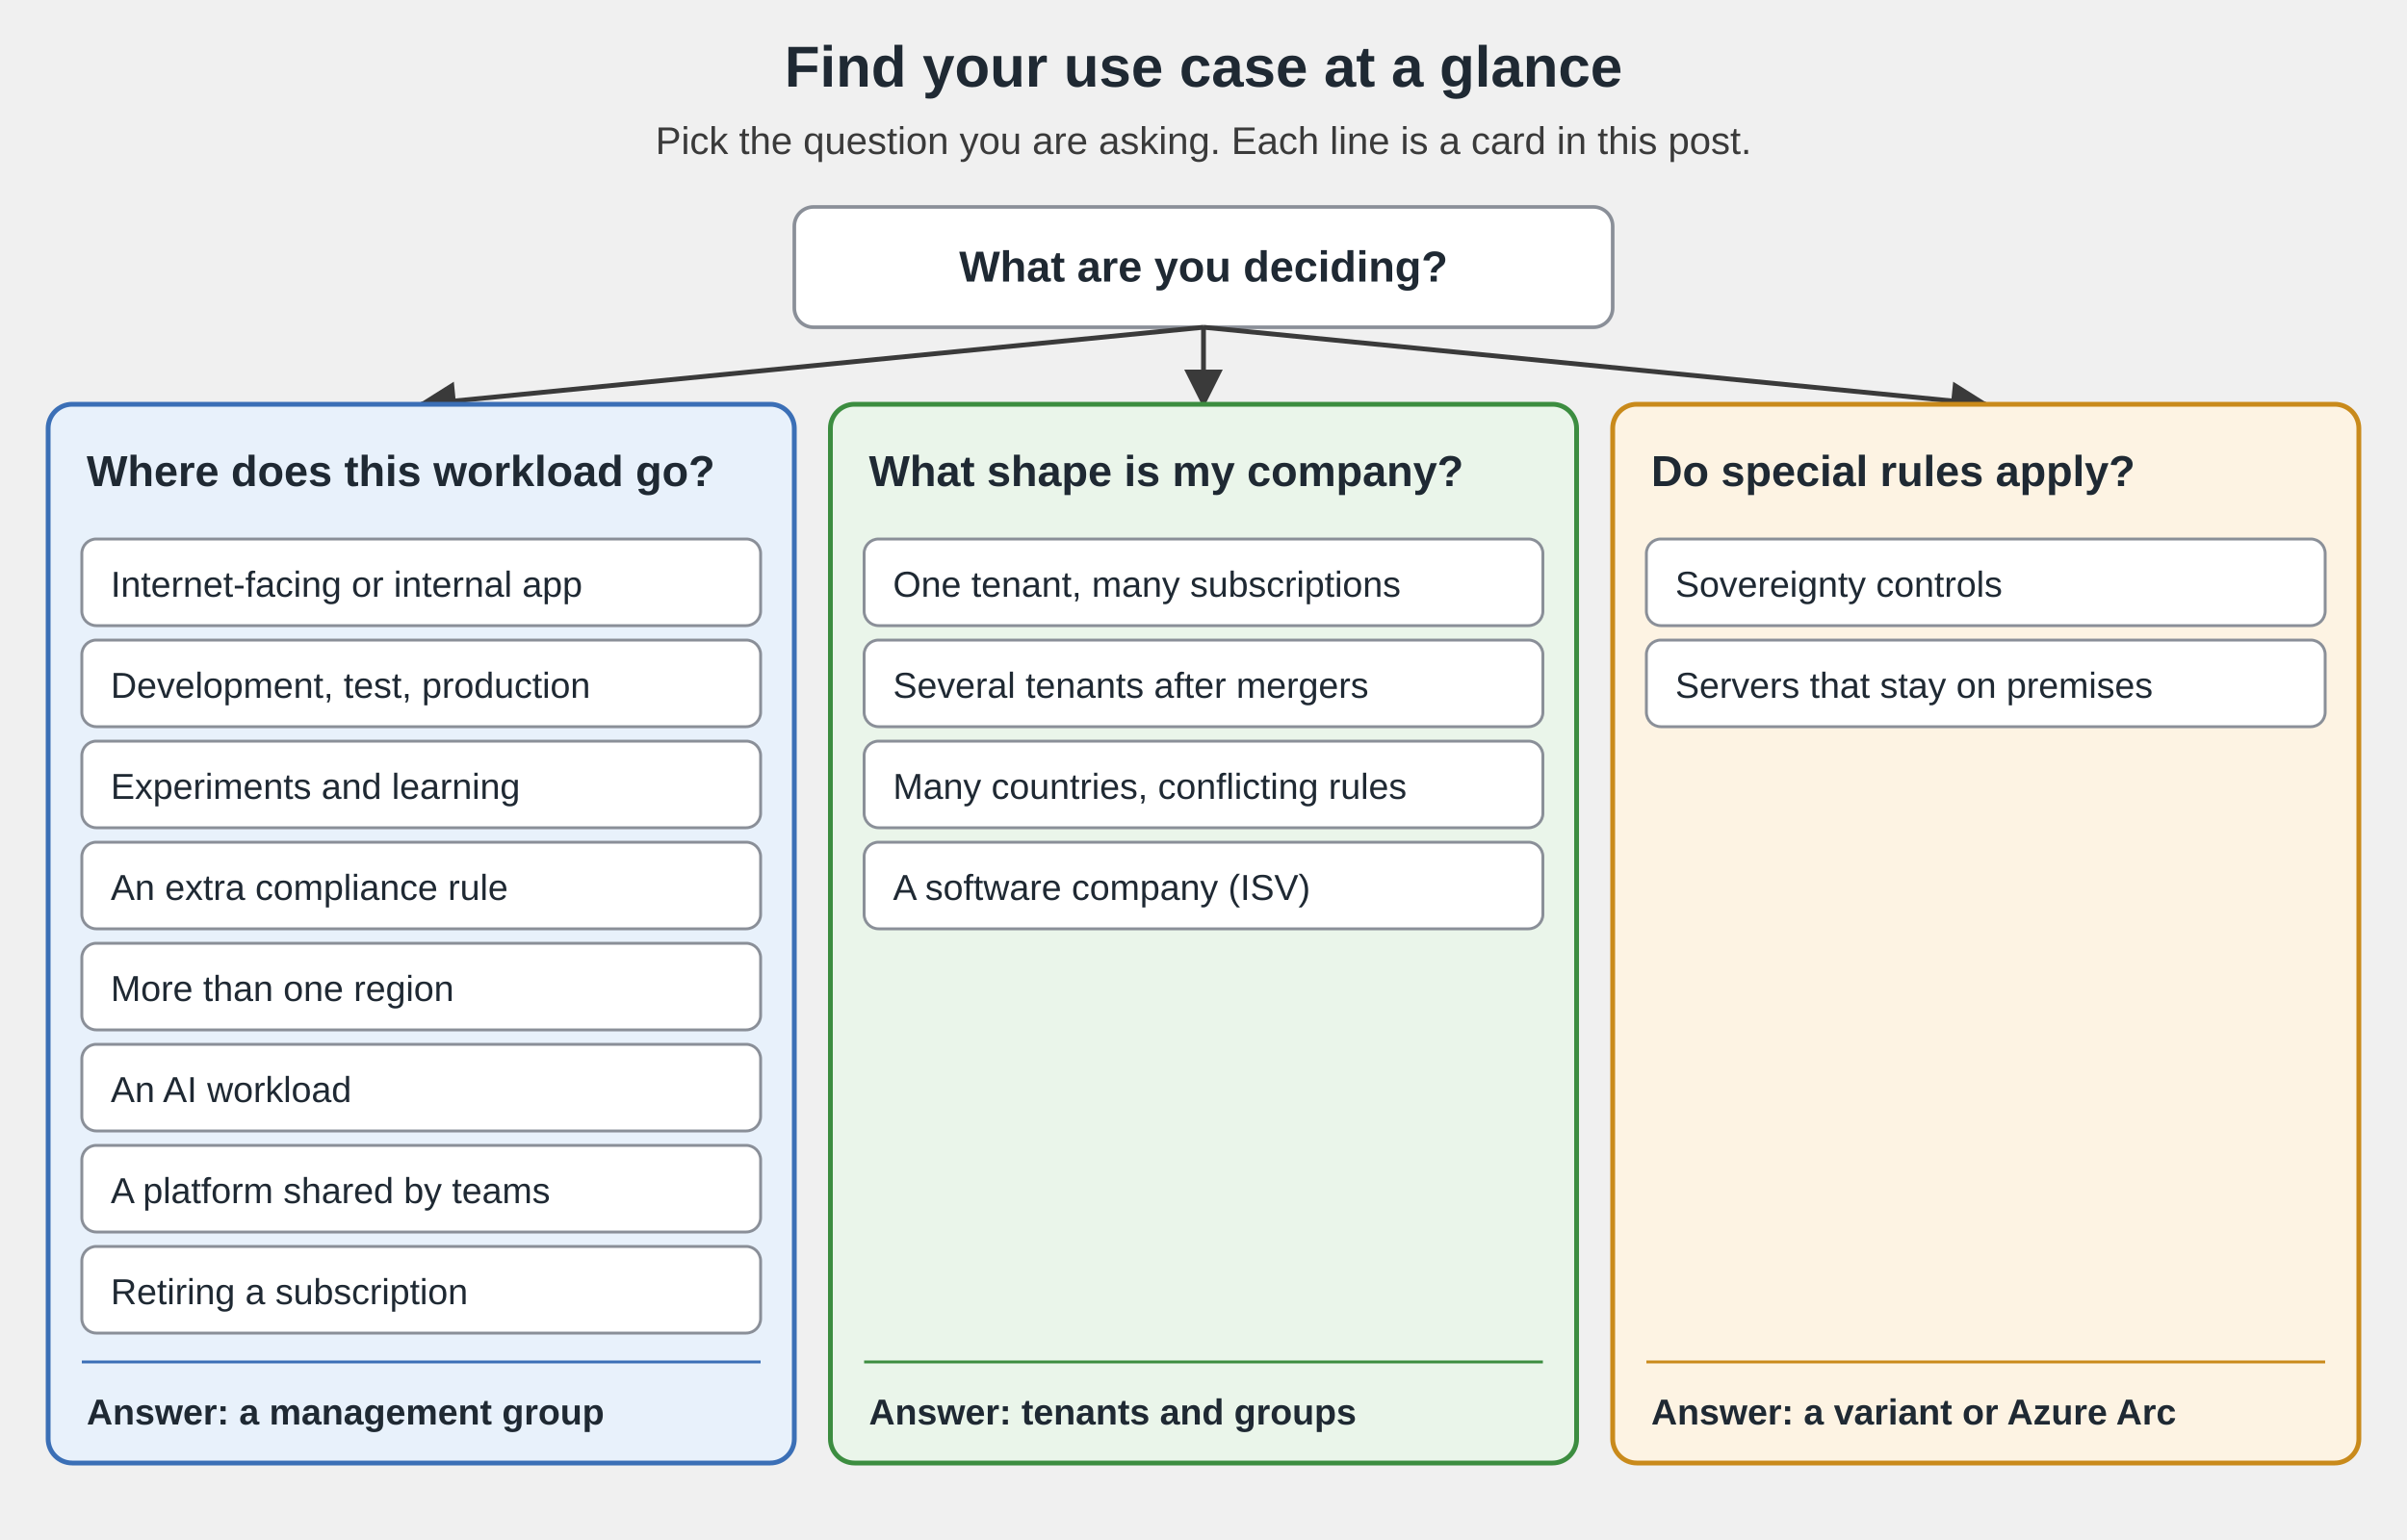
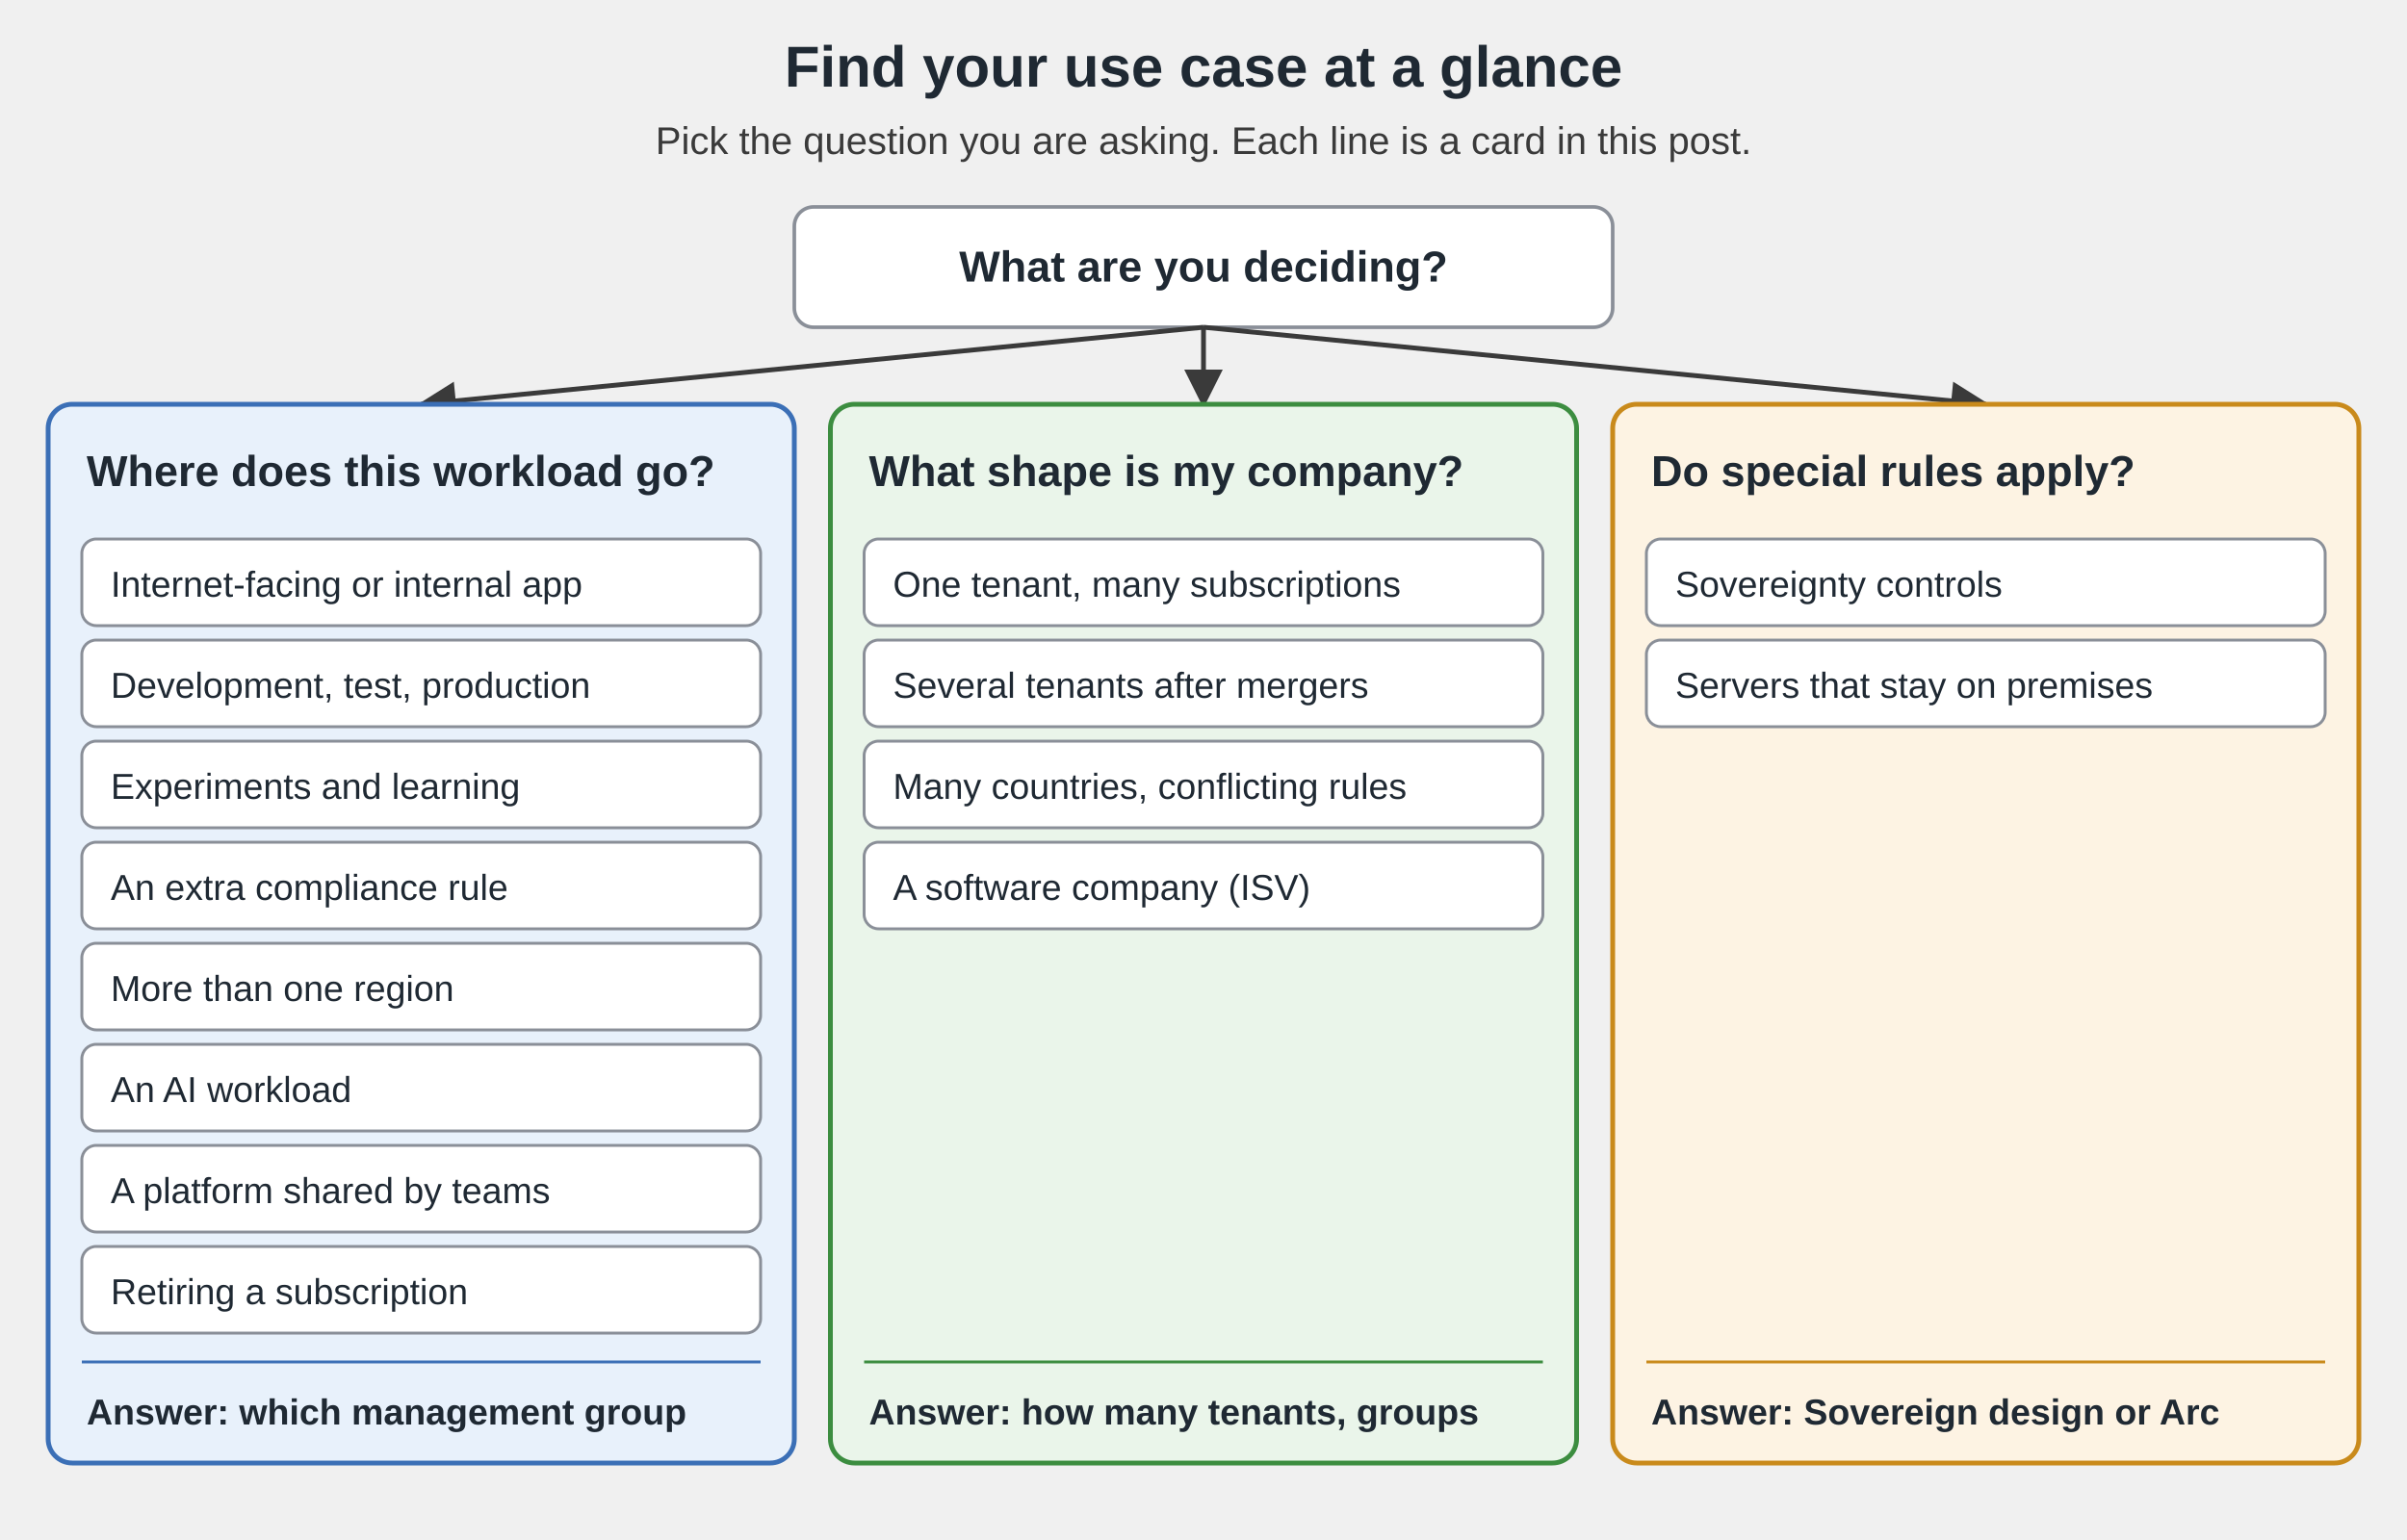
<svg xmlns="http://www.w3.org/2000/svg" viewBox="0 0 1000 640" width="1000" height="640" role="img" aria-labelledby="t d" font-family="Segoe UI, Arial, sans-serif">
  <defs>
    <marker id="arr" viewBox="0 0 10 10" refX="9" refY="5" markerWidth="8" markerHeight="8" orient="auto">
      <path d="M0,0 L10,5 L0,10 z" fill="#3a3a3a" />
    </marker>
  </defs>
  <text x="500" y="36" font-size="24" font-weight="600" text-anchor="middle" fill="#1f2933">Find your use case at a glance</text>
  <text x="500" y="64" font-size="16" text-anchor="middle" fill="#3a3a3a">Pick the question you are asking. Each line is a card in this post.</text>
  <rect x="330" y="86" width="340" height="50" rx="8" fill="#ffffff" stroke="#8a8f98" stroke-width="1.5" />
  <text x="500" y="117" font-size="18" font-weight="600" text-anchor="middle" fill="#1f2933">What are you deciding?</text>
  <line x1="500" y1="136" x2="175" y2="168" stroke="#3a3a3a" stroke-width="2" marker-end="url(#arr)" />
  <rect x="20" y="168" width="310" height="440" rx="10" fill="#e8f1fb" stroke="#3b6fb6" stroke-width="2" />
  <text x="36" y="202" font-size="18" font-weight="600" text-anchor="start" fill="#1f2933">Where does this workload go?</text>
  <rect x="34" y="224" width="282" height="36" rx="6" fill="#ffffff" stroke="#8a8f98" stroke-width="1.2" />
  <text x="46" y="248" font-size="15" text-anchor="start" fill="#1f2933">Internet-facing or internal app</text>
  <rect x="34" y="266" width="282" height="36" rx="6" fill="#ffffff" stroke="#8a8f98" stroke-width="1.2" />
  <text x="46" y="290" font-size="15" text-anchor="start" fill="#1f2933">Development, test, production</text>
  <rect x="34" y="308" width="282" height="36" rx="6" fill="#ffffff" stroke="#8a8f98" stroke-width="1.2" />
  <text x="46" y="332" font-size="15" text-anchor="start" fill="#1f2933">Experiments and learning</text>
  <rect x="34" y="350" width="282" height="36" rx="6" fill="#ffffff" stroke="#8a8f98" stroke-width="1.2" />
  <text x="46" y="374" font-size="15" text-anchor="start" fill="#1f2933">An extra compliance rule</text>
  <rect x="34" y="392" width="282" height="36" rx="6" fill="#ffffff" stroke="#8a8f98" stroke-width="1.2" />
  <text x="46" y="416" font-size="15" text-anchor="start" fill="#1f2933">More than one region</text>
  <rect x="34" y="434" width="282" height="36" rx="6" fill="#ffffff" stroke="#8a8f98" stroke-width="1.2" />
  <text x="46" y="458" font-size="15" text-anchor="start" fill="#1f2933">An AI workload</text>
  <rect x="34" y="476" width="282" height="36" rx="6" fill="#ffffff" stroke="#8a8f98" stroke-width="1.2" />
  <text x="46" y="500" font-size="15" text-anchor="start" fill="#1f2933">A platform shared by teams</text>
  <rect x="34" y="518" width="282" height="36" rx="6" fill="#ffffff" stroke="#8a8f98" stroke-width="1.2" />
  <text x="46" y="542" font-size="15" text-anchor="start" fill="#1f2933">Retiring a subscription</text>
  <line x1="34" y1="566" x2="316" y2="566" stroke="#3b6fb6" stroke-width="1.2" />
-   <text x="36" y="592" font-size="15" font-weight="600" text-anchor="start" fill="#1f2933">Answer: a management group</text>
+   <text x="36" y="592" font-size="15" font-weight="600" text-anchor="start" fill="#1f2933">Answer: which management group</text>
  <line x1="500" y1="136" x2="500" y2="168" stroke="#3a3a3a" stroke-width="2" marker-end="url(#arr)" />
  <rect x="345" y="168" width="310" height="440" rx="10" fill="#eaf5ea" stroke="#3c8d40" stroke-width="2" />
  <text x="361" y="202" font-size="18" font-weight="600" text-anchor="start" fill="#1f2933">What shape is my company?</text>
  <rect x="359" y="224" width="282" height="36" rx="6" fill="#ffffff" stroke="#8a8f98" stroke-width="1.2" />
  <text x="371" y="248" font-size="15" text-anchor="start" fill="#1f2933">One tenant, many subscriptions</text>
  <rect x="359" y="266" width="282" height="36" rx="6" fill="#ffffff" stroke="#8a8f98" stroke-width="1.2" />
  <text x="371" y="290" font-size="15" text-anchor="start" fill="#1f2933">Several tenants after mergers</text>
  <rect x="359" y="308" width="282" height="36" rx="6" fill="#ffffff" stroke="#8a8f98" stroke-width="1.2" />
  <text x="371" y="332" font-size="15" text-anchor="start" fill="#1f2933">Many countries, conflicting rules</text>
  <rect x="359" y="350" width="282" height="36" rx="6" fill="#ffffff" stroke="#8a8f98" stroke-width="1.2" />
  <text x="371" y="374" font-size="15" text-anchor="start" fill="#1f2933">A software company (ISV)</text>
  <line x1="359" y1="566" x2="641" y2="566" stroke="#3c8d40" stroke-width="1.2" />
-   <text x="361" y="592" font-size="15" font-weight="600" text-anchor="start" fill="#1f2933">Answer: tenants and groups</text>
+   <text x="361" y="592" font-size="15" font-weight="600" text-anchor="start" fill="#1f2933">Answer: how many tenants, groups</text>
  <line x1="500" y1="136" x2="825" y2="168" stroke="#3a3a3a" stroke-width="2" marker-end="url(#arr)" />
  <rect x="670" y="168" width="310" height="440" rx="10" fill="#fdf3e3" stroke="#c98a1b" stroke-width="2" />
  <text x="686" y="202" font-size="18" font-weight="600" text-anchor="start" fill="#1f2933">Do special rules apply?</text>
  <rect x="684" y="224" width="282" height="36" rx="6" fill="#ffffff" stroke="#8a8f98" stroke-width="1.2" />
  <text x="696" y="248" font-size="15" text-anchor="start" fill="#1f2933">Sovereignty controls</text>
  <rect x="684" y="266" width="282" height="36" rx="6" fill="#ffffff" stroke="#8a8f98" stroke-width="1.2" />
  <text x="696" y="290" font-size="15" text-anchor="start" fill="#1f2933">Servers that stay on premises</text>
  <line x1="684" y1="566" x2="966" y2="566" stroke="#c98a1b" stroke-width="1.2" />
-   <text x="686" y="592" font-size="15" font-weight="600" text-anchor="start" fill="#1f2933">Answer: a variant or Azure Arc</text>
+   <text x="686" y="592" font-size="15" font-weight="600" text-anchor="start" fill="#1f2933">Answer: Sovereign design or Arc</text>
</svg>
